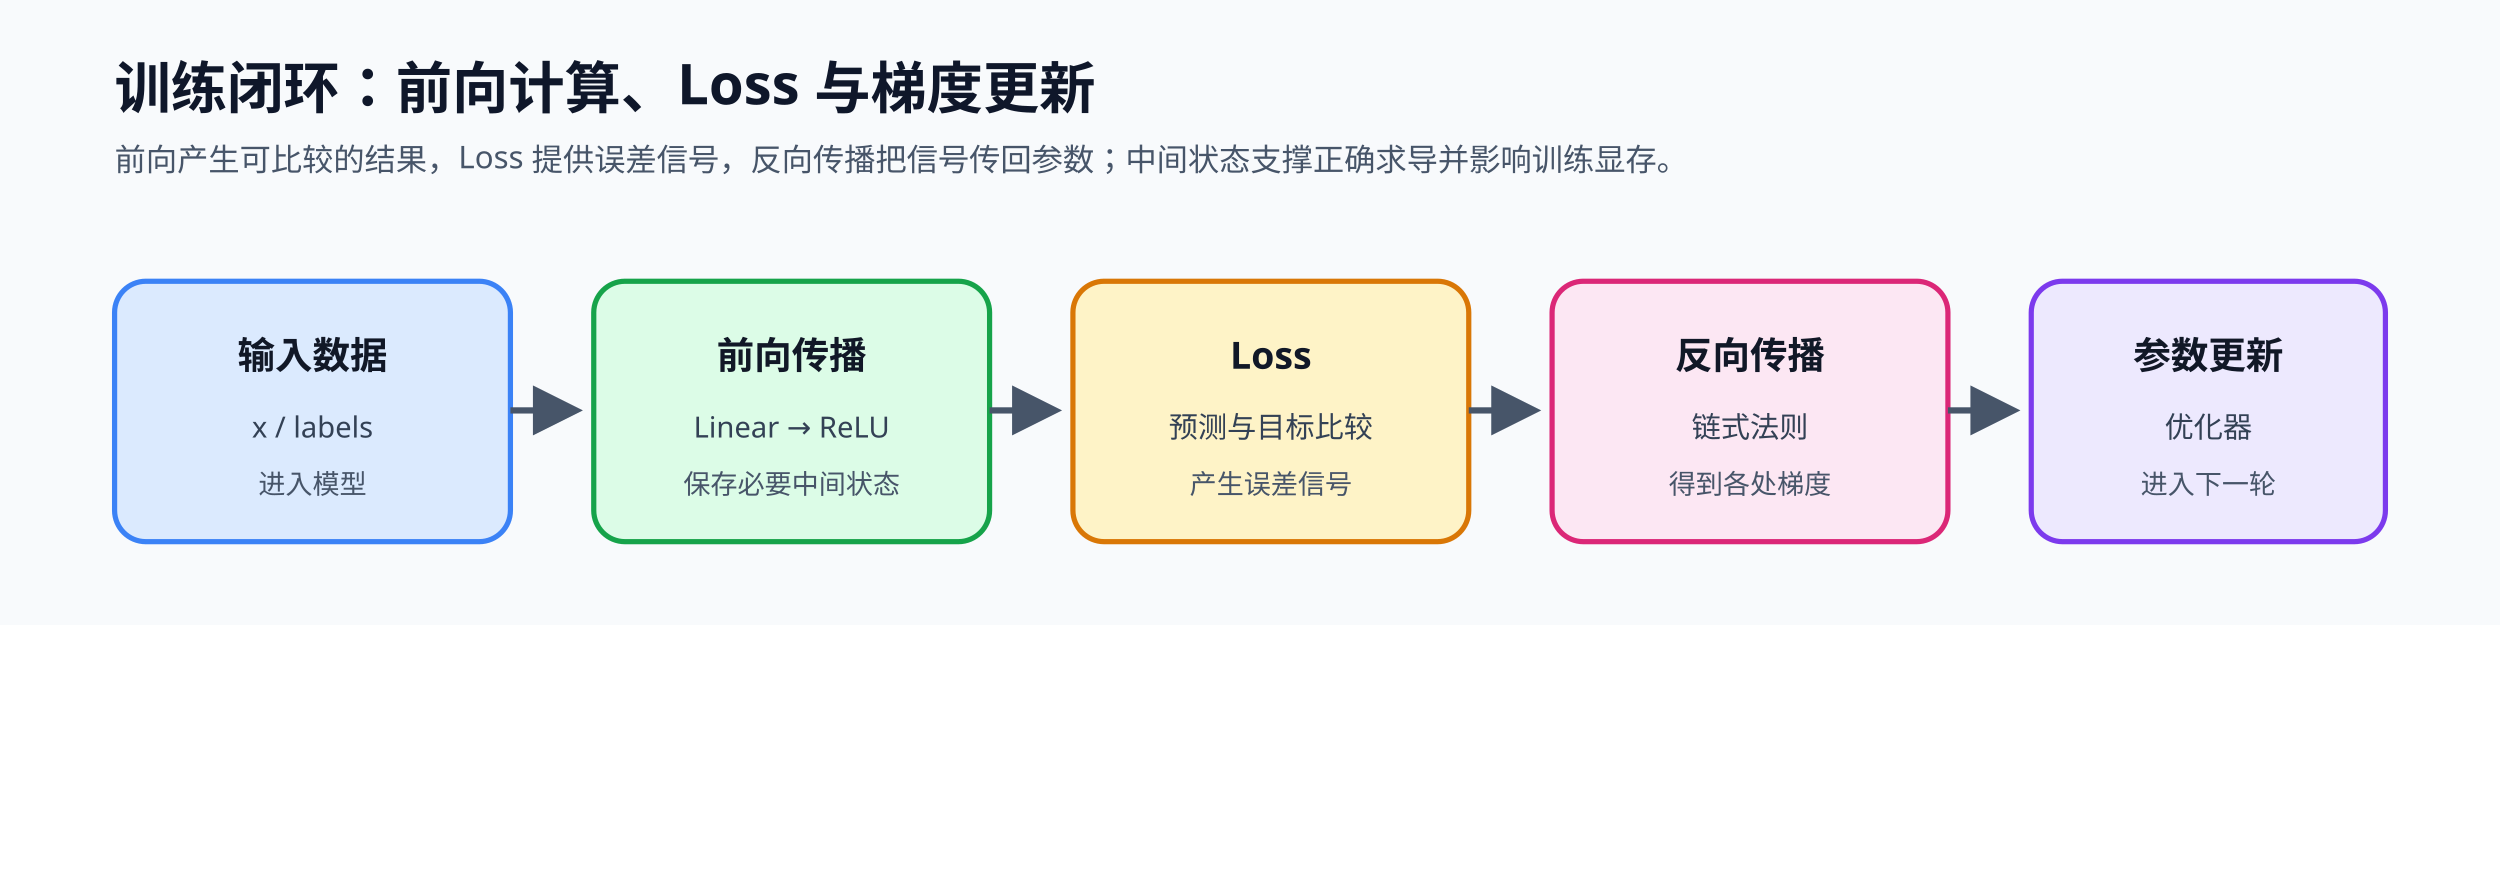
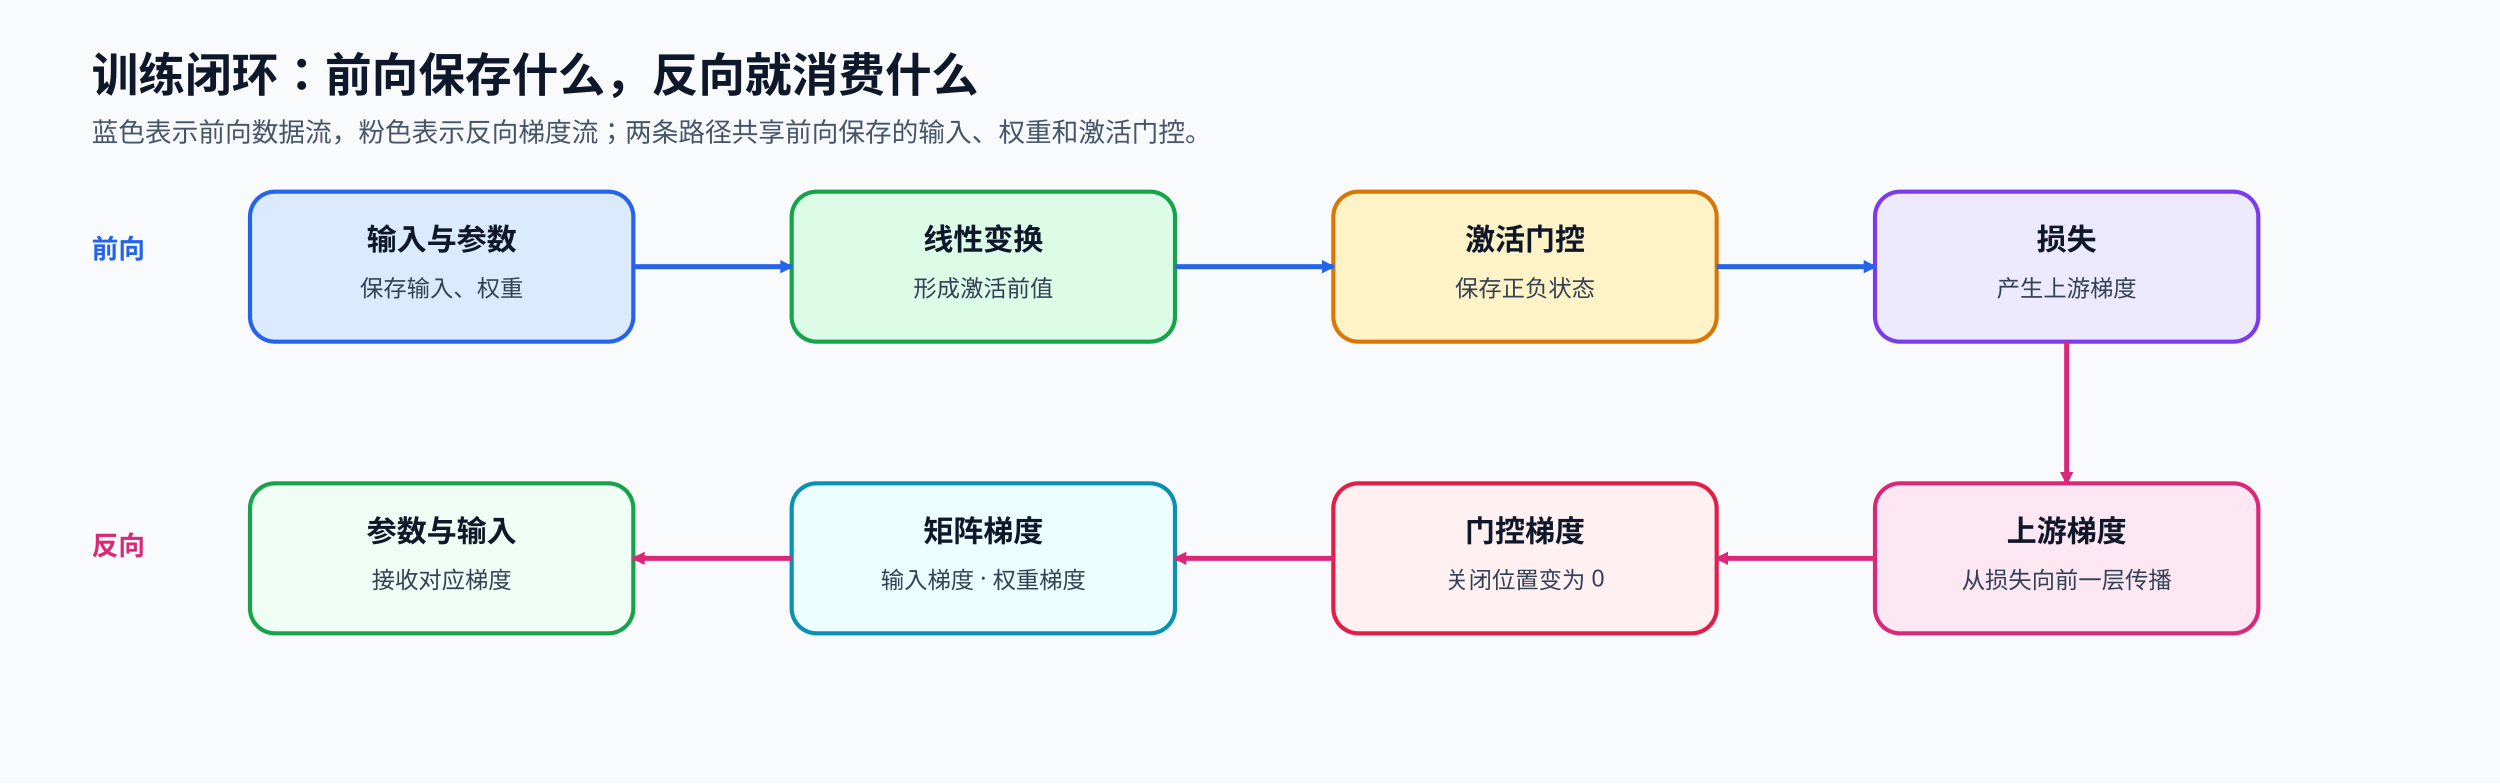
- <svg xmlns="http://www.w3.org/2000/svg" width="1200" height="430" viewBox="0 0 1200 430" role="img" aria-labelledby="title desc">
+ <svg xmlns="http://www.w3.org/2000/svg" width="1500" height="470" viewBox="0 0 1500 470" role="img" aria-labelledby="title desc">
  <defs>
-     <marker id="arrow" viewBox="0 0 10 10" refX="8" refY="5" markerWidth="8" markerHeight="8" orient="auto">
-       <path d="M0 0L10 5L0 10z" fill="#475569" />
+     <style>.title{font:700 28px "Noto Sans SC","Microsoft YaHei",sans-serif;fill:#0f172a}.sub{font:500 16px "Noto Sans SC","Microsoft YaHei",sans-serif;fill:#475569}.label{font:700 16px "Noto Sans SC","Microsoft YaHei",sans-serif}.head{font:700 18px "Noto Sans SC","Microsoft YaHei",sans-serif;fill:#0f172a}.body{font:500 14px "Noto Sans SC","Microsoft YaHei",sans-serif;fill:#334155}.box{stroke-width:2.5}.forward{stroke:#2563eb;stroke-width:3;fill:none;marker-end:url(#blue)}.backward{stroke:#db2777;stroke-width:3;fill:none;marker-end:url(#pink)}</style>
+     <marker id="blue" markerUnits="userSpaceOnUse" viewBox="0 0 10 10" refX="8.5" refY="5" markerWidth="8" markerHeight="8" orient="auto">
+       <path d="M0 0L10 5L0 10Z" fill="#2563eb" />
    </marker>
-     <style>
- .title{font-family:"Noto Sans SC","Microsoft YaHei",sans-serif;font-size:27px;font-weight:700;fill:#0f172a}.sub{font-family:"Noto Sans SC","Microsoft YaHei",sans-serif;font-size:15px;fill:#475569}.head{font-family:"Noto Sans SC","Microsoft YaHei",sans-serif;font-size:18px;font-weight:700;fill:#111827}.body{font-family:"Noto Sans SC","Microsoft YaHei",sans-serif;font-size:14px;fill:#334155}.small{font-family:"Noto Sans SC","Microsoft YaHei",sans-serif;font-size:13px;fill:#475569}.box{stroke-width:2.5;rx:15}.line{stroke:#475569;stroke-width:3;fill:none;marker-end:url(#arrow)}
- </style>
+     <marker id="pink" markerUnits="userSpaceOnUse" viewBox="0 0 10 10" refX="8.5" refY="5" markerWidth="8" markerHeight="8" orient="auto">
+       <path d="M0 0L10 5L0 10Z" fill="#db2777" />
+     </marker>
  </defs>
-   <rect width="1200" height="300" fill="#f8fafc" />
-   <text x="55" y="52" class="title">训练闭环：前向计算、Loss 与梯度更新</text>
-   <text x="55" y="82" class="sub">前向产生可比较的结果，Loss 提供误差信号，反向传播把信号传回参数；中间状态支撑正确求导并影响训练显存。</text>
-   <rect x="55" y="135" width="190" height="125" fill="#dbeafe" class="box" stroke="#3b82f6" />
-   <text x="150" y="177" text-anchor="middle" class="head">输入数据</text>
-   <text x="150" y="210" text-anchor="middle" class="body">x / labels</text>
-   <text x="150" y="237" text-anchor="middle" class="small">进入模型</text>
-   <rect x="285" y="135" width="190" height="125" fill="#dcfce7" class="box" stroke="#16a34a" />
-   <text x="380" y="177" text-anchor="middle" class="head">前向传播</text>
-   <text x="380" y="210" text-anchor="middle" class="body">Linear → ReLU</text>
-   <text x="380" y="237" text-anchor="middle" class="small">保存必要中间状态</text>
-   <rect x="515" y="135" width="190" height="125" fill="#fef3c7" class="box" stroke="#d97706" />
-   <text x="610" y="177" text-anchor="middle" class="head">Loss</text>
-   <text x="610" y="210" text-anchor="middle" class="body">预测与目标比较</text>
-   <text x="610" y="237" text-anchor="middle" class="small">产生误差信号</text>
-   <rect x="745" y="135" width="190" height="125" fill="#fce7f3" class="box" stroke="#db2777" />
-   <text x="840" y="177" text-anchor="middle" class="head">反向传播</text>
-   <text x="840" y="210" text-anchor="middle" class="body">链式法则</text>
-   <text x="840" y="237" text-anchor="middle" class="small">得到各处梯度</text>
-   <rect x="975" y="135" width="170" height="125" fill="#ede9fe" class="box" stroke="#7c3aed" />
-   <text x="1060" y="177" text-anchor="middle" class="head">参数更新</text>
-   <text x="1060" y="210" text-anchor="middle" class="body">优化器</text>
-   <text x="1060" y="237" text-anchor="middle" class="small">进入下一轮</text>
-   <path d="M245 197H275" class="line" />
-   <path d="M475 197H505" class="line" />
-   <path d="M705 197H735" class="line" />
-   <path d="M935 197H965" class="line" />
+   <rect width="1500" height="470" fill="#f8fafc" />
+   <text x="55" y="55" class="title">训练闭环：前向保存什么，反向就消费什么</text>
+   <text x="55" y="85" class="sub">蓝色表示前向数据流，粉色表示反向梯度流；两条路径共享前向保存的输入、权重和激活门控。</text>
+   <text x="55" y="155" class="label" fill="#2563eb">前向</text>
+   <rect x="150" y="115" width="230" height="90" rx="15" fill="#dbeafe" stroke="#2563eb" class="box" />
+   <text x="265" y="150" text-anchor="middle" class="head">输入与参数</text>
+   <text x="265" y="178" text-anchor="middle" class="body">保存输入、权重</text>
+   <rect x="475" y="115" width="230" height="90" rx="15" fill="#dcfce7" stroke="#16a34a" class="box" />
+   <text x="590" y="150" text-anchor="middle" class="head">线性变换</text>
+   <text x="590" y="178" text-anchor="middle" class="body">形成激活前值</text>
+   <rect x="800" y="115" width="230" height="90" rx="15" fill="#fef3c7" stroke="#d97706" class="box" />
+   <text x="915" y="150" text-anchor="middle" class="head">激活门控</text>
+   <text x="915" y="178" text-anchor="middle" class="body">保存正负状态</text>
+   <rect x="1125" y="115" width="230" height="90" rx="15" fill="#ede9fe" stroke="#7c3aed" class="box" />
+   <text x="1240" y="150" text-anchor="middle" class="head">损失</text>
+   <text x="1240" y="178" text-anchor="middle" class="body">产生上游梯度</text>
+   <path d="M380 160H475" class="forward" />
+   <path d="M705 160H800" class="forward" />
+   <path d="M1030 160H1125" class="forward" />
+   <text x="55" y="333" class="label" fill="#db2777">反向</text>
+   <rect x="1125" y="290" width="230" height="90" rx="15" fill="#fce7f3" stroke="#db2777" class="box" />
+   <text x="1240" y="325" text-anchor="middle" class="head">上游梯度</text>
+   <text x="1240" y="353" text-anchor="middle" class="body">从损失向前一层传播</text>
+   <rect x="800" y="290" width="230" height="90" rx="15" fill="#fff1f2" stroke="#e11d48" class="box" />
+   <text x="915" y="325" text-anchor="middle" class="head">门控梯度</text>
+   <text x="915" y="353" text-anchor="middle" class="body">关闭位置变为 0</text>
+   <rect x="475" y="290" width="230" height="90" rx="15" fill="#ecfeff" stroke="#0891b2" class="box" />
+   <text x="590" y="325" text-anchor="middle" class="head">矩阵梯度</text>
+   <text x="590" y="353" text-anchor="middle" class="body">输入梯度 · 权重梯度</text>
+   <rect x="150" y="290" width="230" height="90" rx="15" fill="#f0fdf4" stroke="#16a34a" class="box" />
+   <text x="265" y="325" text-anchor="middle" class="head">参数与输入</text>
+   <text x="265" y="353" text-anchor="middle" class="body">接收对应梯度</text>
+   <path d="M1125 335H1030" class="backward" />
+   <path d="M800 335H705" class="backward" />
+   <path d="M475 335H380" class="backward" />
+   <path d="M1240 205V290" class="backward" />
</svg>
